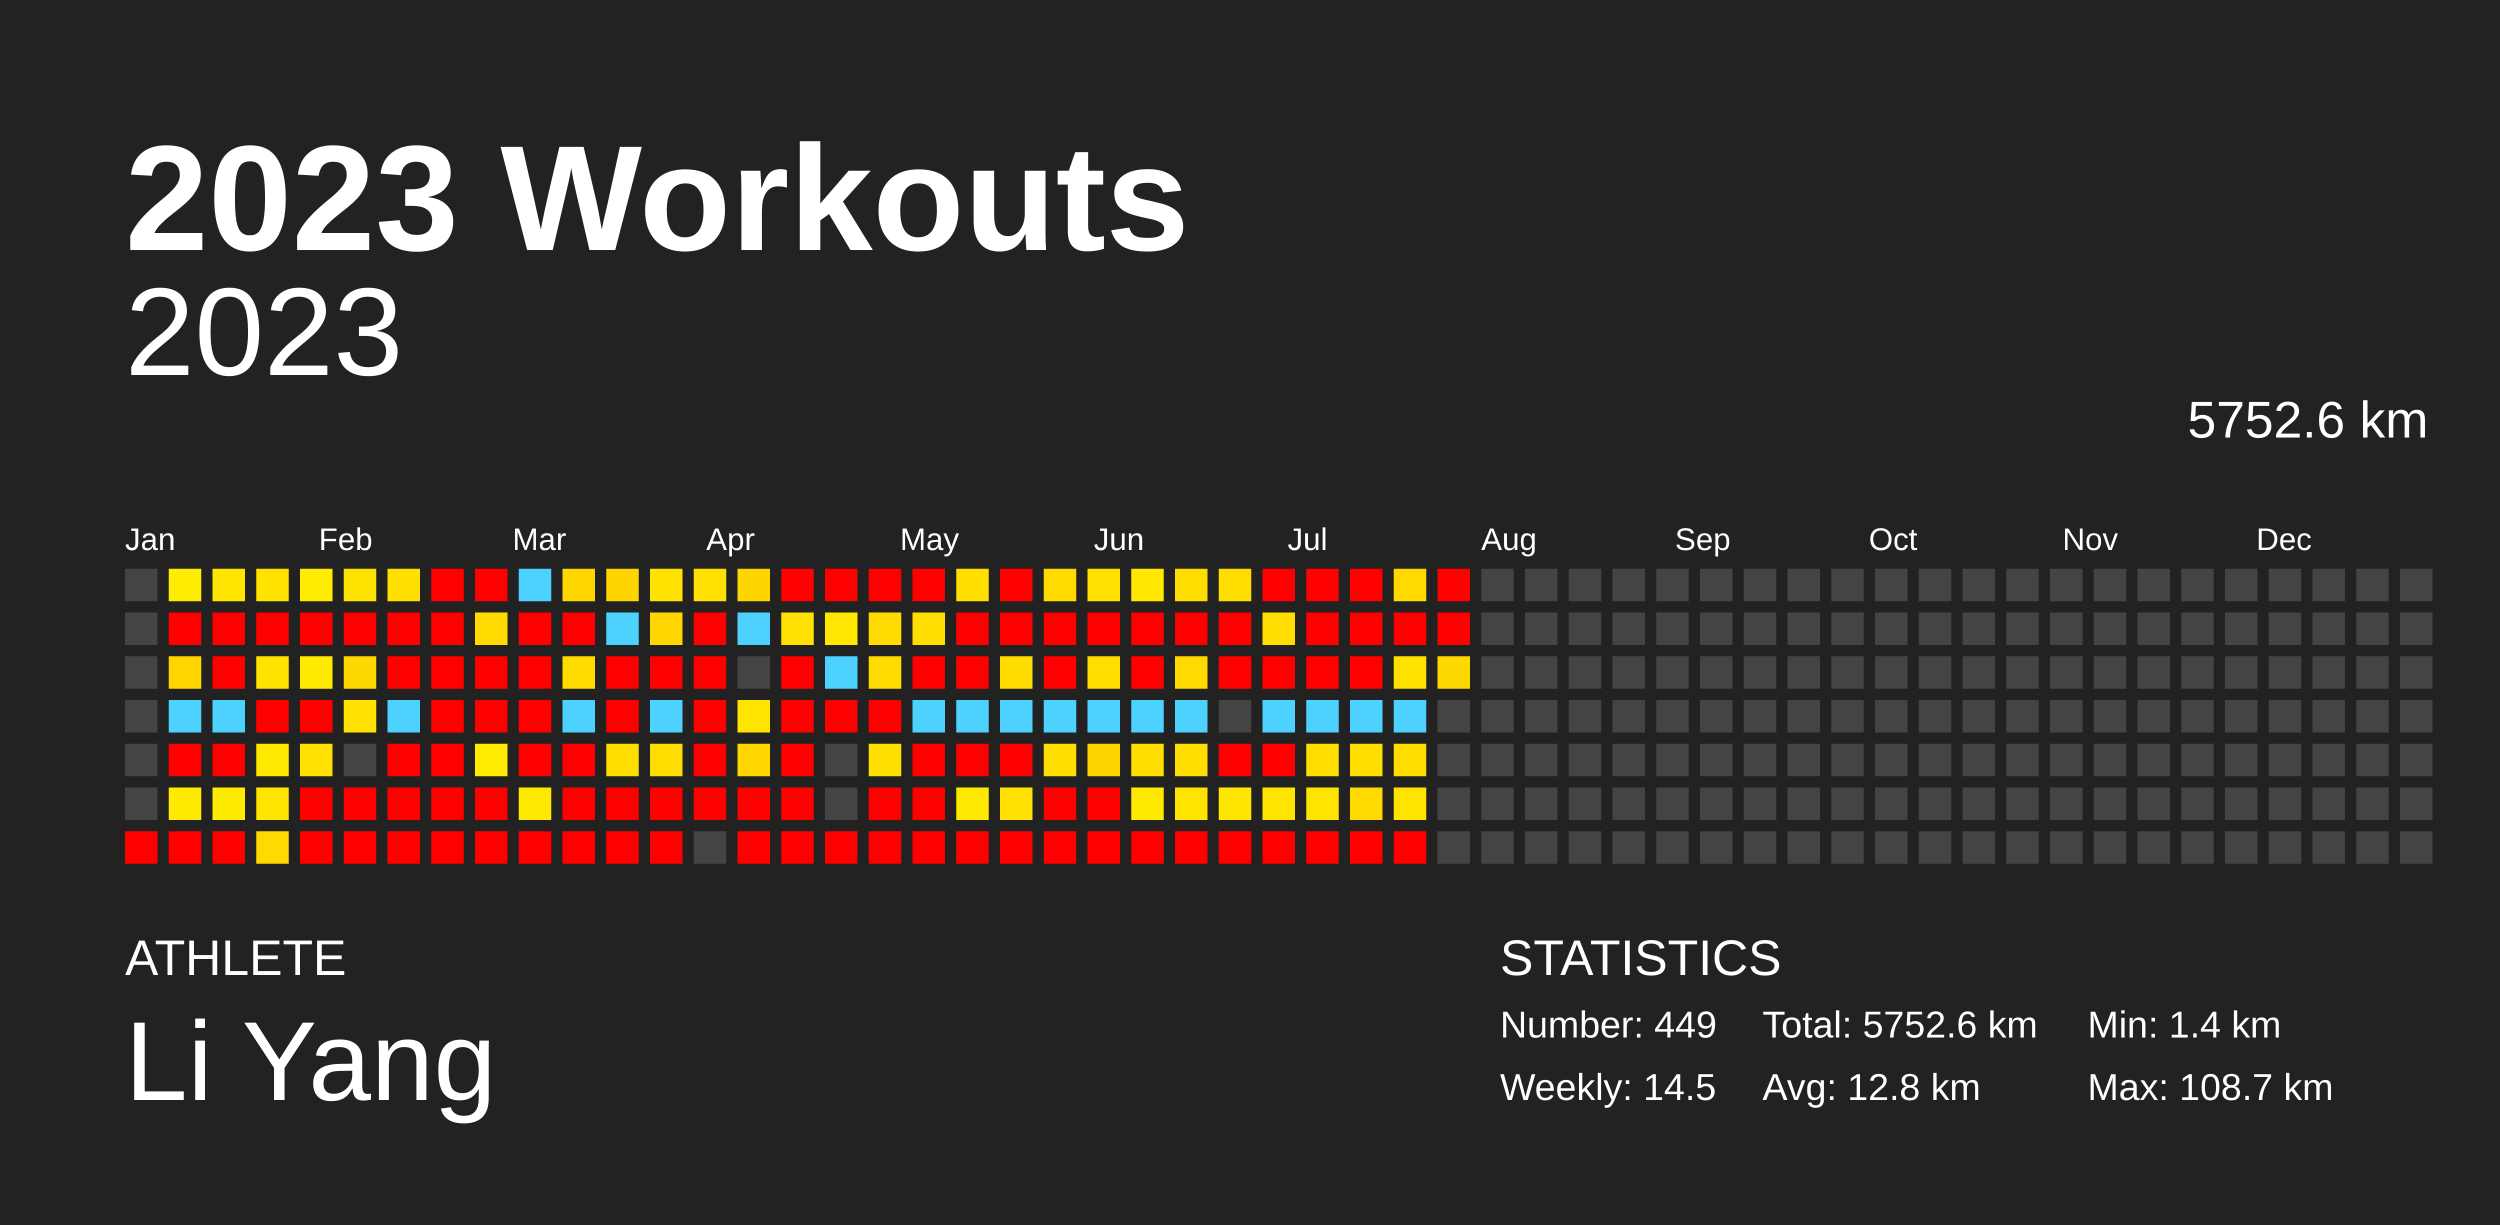
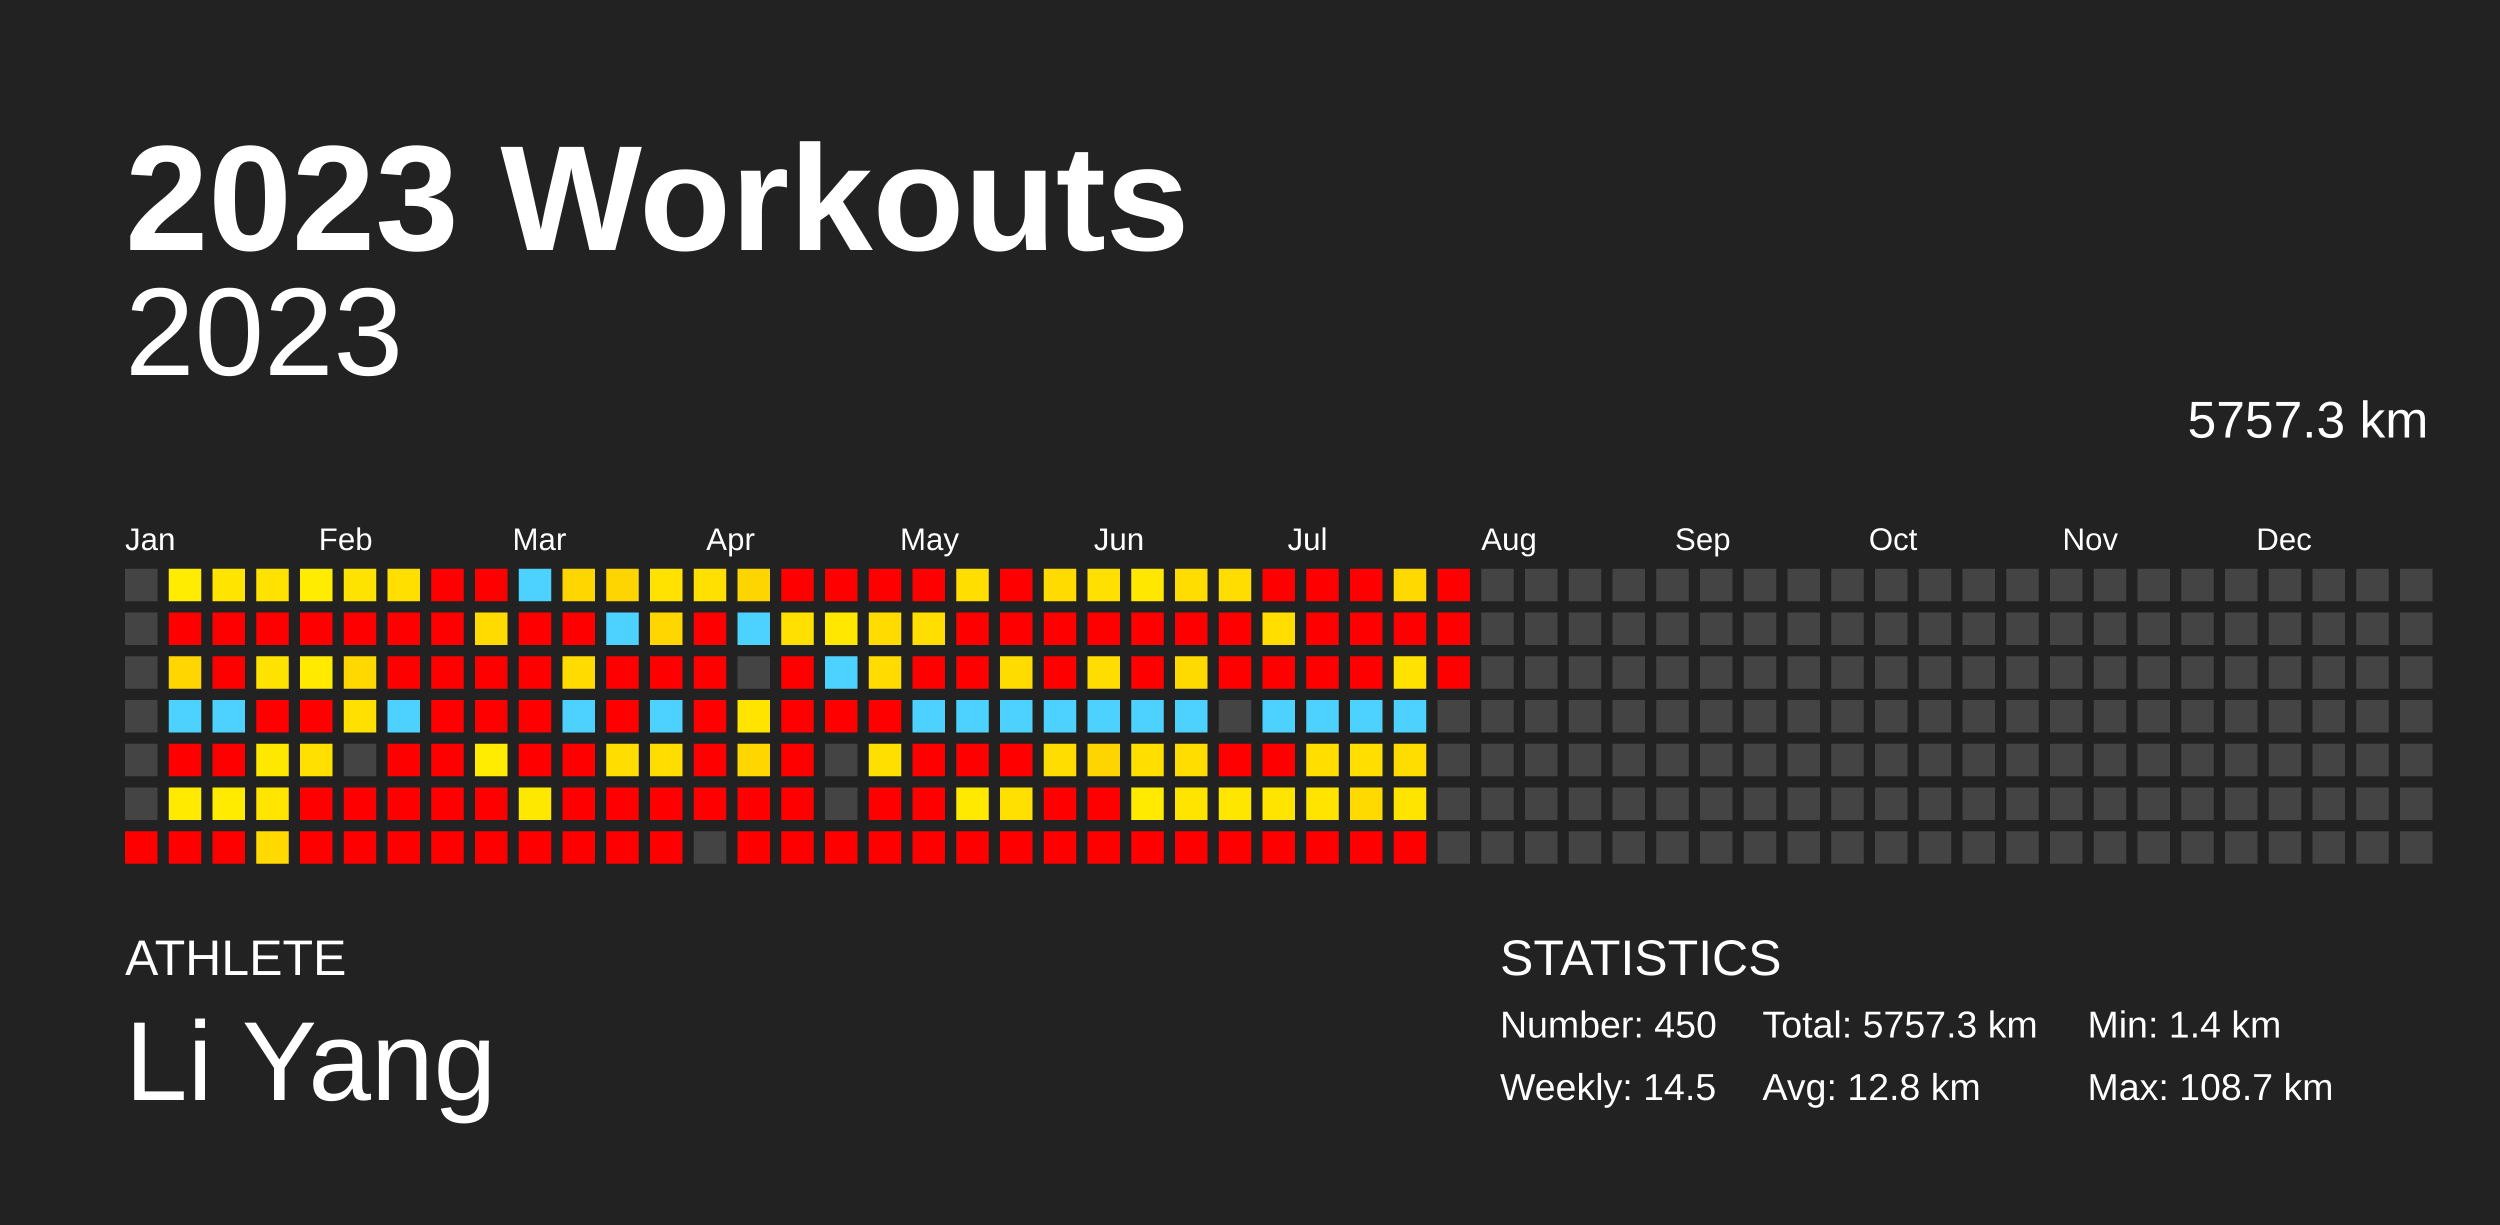
<svg xmlns="http://www.w3.org/2000/svg" baseProfile="full" height="98mm" version="1.1" viewBox="0,0,200,98" width="200mm">
  <defs />
  <rect fill="#222222" height="98" width="200" x="0" y="0" />
  <text fill="#FFFFFF" style="font-size:12px; font-family:Arial; font-weight:bold;" x="10" y="20">2023 Workouts</text>
  <text fill="#FFFFFF" style="font-size:4px; font-family:Arial" x="10" y="78">ATHLETE</text>
  <text fill="#FFFFFF" style="font-size:9px; font-family:Arial" x="10" y="88">Li Yang</text>
  <text fill="#FFFFFF" style="font-size:4px; font-family:Arial" x="120" y="78">STATISTICS</text>
-   <text fill="#FFFFFF" style="font-size:3px; font-family:Arial" x="120" y="83">Number: 449</text>
+   <text fill="#FFFFFF" style="font-size:3px; font-family:Arial" x="120" y="83">Number: 450</text>
  <text fill="#FFFFFF" style="font-size:3px; font-family:Arial" x="120" y="88">Weekly: 14.5</text>
-   <text fill="#FFFFFF" style="font-size:3px; font-family:Arial" x="141" y="83">Total: 5752.6 km</text>
+   <text fill="#FFFFFF" style="font-size:3px; font-family:Arial" x="141" y="83">Total: 5757.3 km</text>
  <text fill="#FFFFFF" style="font-size:3px; font-family:Arial" x="141" y="88">Avg: 12.8 km</text>
  <text fill="#FFFFFF" style="font-size:3px; font-family:Arial" x="167" y="83">Min: 1.4 km</text>
  <text fill="#FFFFFF" style="font-size:3px; font-family:Arial" x="167" y="88">Max: 108.7 km</text>
  <text alignment-baseline="hanging" fill="#FFFFFF" style="font-size:10.0px; font-family:Arial;" x="10" y="30">2023</text>
-   <text alignment-baseline="hanging" fill="#FFFFFF" style="font-size:4.125px; font-family:Arial;" x="175" y="35">5752.6 km</text>
+   <text alignment-baseline="hanging" fill="#FFFFFF" style="font-size:4.125px; font-family:Arial;" x="175" y="35">5757.3 km</text>
  <text fill="#FFFFFF" style="font-size:2.5px; font-family:Arial" x="10.0" y="44">Jan</text>
  <text fill="#FFFFFF" style="font-size:2.5px; font-family:Arial" x="25.5" y="44">Feb</text>
  <text fill="#FFFFFF" style="font-size:2.5px; font-family:Arial" x="41.0" y="44">Mar</text>
  <text fill="#FFFFFF" style="font-size:2.5px; font-family:Arial" x="56.5" y="44">Apr</text>
  <text fill="#FFFFFF" style="font-size:2.5px; font-family:Arial" x="72.0" y="44">May</text>
  <text fill="#FFFFFF" style="font-size:2.5px; font-family:Arial" x="87.5" y="44">Jun</text>
  <text fill="#FFFFFF" style="font-size:2.5px; font-family:Arial" x="103.0" y="44">Jul</text>
  <text fill="#FFFFFF" style="font-size:2.5px; font-family:Arial" x="118.5" y="44">Aug</text>
  <text fill="#FFFFFF" style="font-size:2.5px; font-family:Arial" x="134.0" y="44">Sep</text>
  <text fill="#FFFFFF" style="font-size:2.5px; font-family:Arial" x="149.5" y="44">Oct</text>
  <text fill="#FFFFFF" style="font-size:2.5px; font-family:Arial" x="165.0" y="44">Nov</text>
  <text fill="#FFFFFF" style="font-size:2.5px; font-family:Arial" x="180.5" y="44">Dec</text>
  <rect fill="#444444" height="2.6" width="2.6" x="10.0" y="45.5" />
  <rect fill="#444444" height="2.6" width="2.6" x="10.0" y="49.0" />
  <rect fill="#444444" height="2.6" width="2.6" x="10.0" y="52.5" />
  <rect fill="#444444" height="2.6" width="2.6" x="10.0" y="56.0" />
  <rect fill="#444444" height="2.6" width="2.6" x="10.0" y="59.5" />
  <rect fill="#444444" height="2.6" width="2.6" x="10.0" y="63.0" />
  <rect fill="red" height="2.6" width="2.6" x="10.0" y="66.5" />
  <rect fill="#ffec00" height="2.6" width="2.6" x="13.5" y="45.5" />
  <rect fill="red" height="2.6" width="2.6" x="13.5" y="49.0" />
  <rect fill="#ffd600" height="2.6" width="2.6" x="13.5" y="52.5" />
  <rect fill="#4dd2ff" height="2.6" width="2.6" x="13.5" y="56.0" />
  <rect fill="red" height="2.6" width="2.6" x="13.5" y="59.5" />
  <rect fill="#ffea00" height="2.6" width="2.6" x="13.5" y="63.0" />
  <rect fill="red" height="2.6" width="2.6" x="13.5" y="66.5" />
  <rect fill="#ffe400" height="2.6" width="2.6" x="17.0" y="45.5" />
  <rect fill="red" height="2.6" width="2.6" x="17.0" y="49.0" />
  <rect fill="red" height="2.6" width="2.6" x="17.0" y="52.5" />
  <rect fill="#4dd2ff" height="2.6" width="2.6" x="17.0" y="56.0" />
  <rect fill="red" height="2.6" width="2.6" x="17.0" y="59.5" />
  <rect fill="#ffeb00" height="2.6" width="2.6" x="17.0" y="63.0" />
  <rect fill="red" height="2.6" width="2.6" x="17.0" y="66.5" />
  <rect fill="#ffe200" height="2.6" width="2.6" x="20.5" y="45.5" />
  <rect fill="red" height="2.6" width="2.6" x="20.5" y="49.0" />
  <rect fill="#ffe300" height="2.6" width="2.6" x="20.5" y="52.5" />
  <rect fill="red" height="2.6" width="2.6" x="20.5" y="56.0" />
  <rect fill="#ffe800" height="2.6" width="2.6" x="20.5" y="59.5" />
  <rect fill="#ffe500" height="2.6" width="2.6" x="20.5" y="63.0" />
  <rect fill="#ffd900" height="2.6" width="2.6" x="20.5" y="66.5" />
  <rect fill="#ffec00" height="2.6" width="2.6" x="24.0" y="45.5" />
  <rect fill="red" height="2.6" width="2.6" x="24.0" y="49.0" />
  <rect fill="#ffea00" height="2.6" width="2.6" x="24.0" y="52.5" />
  <rect fill="red" height="2.6" width="2.6" x="24.0" y="56.0" />
  <rect fill="#ffe000" height="2.6" width="2.6" x="24.0" y="59.5" />
  <rect fill="red" height="2.6" width="2.6" x="24.0" y="63.0" />
  <rect fill="red" height="2.6" width="2.6" x="24.0" y="66.5" />
  <rect fill="#ffe300" height="2.6" width="2.6" x="27.5" y="45.5" />
  <rect fill="red" height="2.6" width="2.6" x="27.5" y="49.0" />
  <rect fill="#ffd800" height="2.6" width="2.6" x="27.5" y="52.5" />
  <rect fill="#ffe000" height="2.6" width="2.6" x="27.5" y="56.0" />
  <rect fill="#444444" height="2.6" width="2.6" x="27.5" y="59.5" />
  <rect fill="red" height="2.6" width="2.6" x="27.5" y="63.0" />
  <rect fill="red" height="2.6" width="2.6" x="27.5" y="66.5" />
  <rect fill="#ffdf00" height="2.6" width="2.6" x="31.0" y="45.5" />
  <rect fill="red" height="2.6" width="2.6" x="31.0" y="49.0" />
  <rect fill="red" height="2.6" width="2.6" x="31.0" y="52.5" />
  <rect fill="#4dd2ff" height="2.6" width="2.6" x="31.0" y="56.0" />
  <rect fill="red" height="2.6" width="2.6" x="31.0" y="59.5" />
  <rect fill="red" height="2.6" width="2.6" x="31.0" y="63.0" />
  <rect fill="red" height="2.6" width="2.6" x="31.0" y="66.5" />
  <rect fill="red" height="2.6" width="2.6" x="34.5" y="45.5" />
  <rect fill="red" height="2.6" width="2.6" x="34.5" y="49.0" />
  <rect fill="red" height="2.6" width="2.6" x="34.5" y="52.5" />
  <rect fill="red" height="2.6" width="2.6" x="34.5" y="56.0" />
  <rect fill="red" height="2.6" width="2.6" x="34.5" y="59.5" />
  <rect fill="red" height="2.6" width="2.6" x="34.5" y="63.0" />
  <rect fill="red" height="2.6" width="2.6" x="34.5" y="66.5" />
  <rect fill="red" height="2.6" width="2.6" x="38.0" y="45.5" />
  <rect fill="#ffdb00" height="2.6" width="2.6" x="38.0" y="49.0" />
  <rect fill="red" height="2.6" width="2.6" x="38.0" y="52.5" />
  <rect fill="red" height="2.6" width="2.6" x="38.0" y="56.0" />
  <rect fill="#ffec00" height="2.6" width="2.6" x="38.0" y="59.5" />
  <rect fill="red" height="2.6" width="2.6" x="38.0" y="63.0" />
  <rect fill="red" height="2.6" width="2.6" x="38.0" y="66.5" />
  <rect fill="#4dd2ff" height="2.6" width="2.6" x="41.5" y="45.5" />
  <rect fill="red" height="2.6" width="2.6" x="41.5" y="49.0" />
  <rect fill="red" height="2.6" width="2.6" x="41.5" y="52.5" />
  <rect fill="red" height="2.6" width="2.6" x="41.5" y="56.0" />
  <rect fill="red" height="2.6" width="2.6" x="41.5" y="59.5" />
  <rect fill="#ffe800" height="2.6" width="2.6" x="41.5" y="63.0" />
  <rect fill="red" height="2.6" width="2.6" x="41.5" y="66.5" />
  <rect fill="#ffd600" height="2.6" width="2.6" x="45.0" y="45.5" />
  <rect fill="red" height="2.6" width="2.6" x="45.0" y="49.0" />
  <rect fill="#ffdb00" height="2.6" width="2.6" x="45.0" y="52.5" />
  <rect fill="#4dd2ff" height="2.6" width="2.6" x="45.0" y="56.0" />
  <rect fill="red" height="2.6" width="2.6" x="45.0" y="59.5" />
  <rect fill="red" height="2.6" width="2.6" x="45.0" y="63.0" />
  <rect fill="red" height="2.6" width="2.6" x="45.0" y="66.5" />
  <rect fill="#ffd500" height="2.6" width="2.6" x="48.5" y="45.5" />
  <rect fill="#4dd2ff" height="2.6" width="2.6" x="48.5" y="49.0" />
  <rect fill="red" height="2.6" width="2.6" x="48.5" y="52.5" />
  <rect fill="red" height="2.6" width="2.6" x="48.5" y="56.0" />
  <rect fill="#ffdd00" height="2.6" width="2.6" x="48.5" y="59.5" />
  <rect fill="red" height="2.6" width="2.6" x="48.5" y="63.0" />
  <rect fill="red" height="2.6" width="2.6" x="48.5" y="66.5" />
  <rect fill="#ffe200" height="2.6" width="2.6" x="52.0" y="45.5" />
  <rect fill="#ffd600" height="2.6" width="2.6" x="52.0" y="49.0" />
  <rect fill="red" height="2.6" width="2.6" x="52.0" y="52.5" />
  <rect fill="#4dd2ff" height="2.6" width="2.6" x="52.0" y="56.0" />
  <rect fill="#ffdd00" height="2.6" width="2.6" x="52.0" y="59.5" />
  <rect fill="red" height="2.6" width="2.6" x="52.0" y="63.0" />
  <rect fill="red" height="2.6" width="2.6" x="52.0" y="66.5" />
  <rect fill="#ffe000" height="2.6" width="2.6" x="55.5" y="45.5" />
  <rect fill="red" height="2.6" width="2.6" x="55.5" y="49.0" />
  <rect fill="red" height="2.6" width="2.6" x="55.5" y="52.5" />
  <rect fill="red" height="2.6" width="2.6" x="55.5" y="56.0" />
  <rect fill="red" height="2.6" width="2.6" x="55.5" y="59.5" />
  <rect fill="red" height="2.6" width="2.6" x="55.5" y="63.0" />
  <rect fill="#444444" height="2.6" width="2.6" x="55.5" y="66.5" />
  <rect fill="#ffd500" height="2.6" width="2.6" x="59.0" y="45.5" />
  <rect fill="#4dd2ff" height="2.6" width="2.6" x="59.0" y="49.0" />
  <rect fill="#444444" height="2.6" width="2.6" x="59.0" y="52.5" />
  <rect fill="#ffe400" height="2.6" width="2.6" x="59.0" y="56.0" />
  <rect fill="#ffd600" height="2.6" width="2.6" x="59.0" y="59.5" />
  <rect fill="red" height="2.6" width="2.6" x="59.0" y="63.0" />
  <rect fill="red" height="2.6" width="2.6" x="59.0" y="66.5" />
  <rect fill="red" height="2.6" width="2.6" x="62.5" y="45.5" />
  <rect fill="#ffe000" height="2.6" width="2.6" x="62.5" y="49.0" />
  <rect fill="red" height="2.6" width="2.6" x="62.5" y="52.5" />
  <rect fill="red" height="2.6" width="2.6" x="62.5" y="56.0" />
  <rect fill="red" height="2.6" width="2.6" x="62.5" y="59.5" />
  <rect fill="red" height="2.6" width="2.6" x="62.5" y="63.0" />
  <rect fill="red" height="2.6" width="2.6" x="62.5" y="66.5" />
  <rect fill="red" height="2.6" width="2.6" x="66.0" y="45.5" />
  <rect fill="#ffe700" height="2.6" width="2.6" x="66.0" y="49.0" />
  <rect fill="#4dd2ff" height="2.6" width="2.6" x="66.0" y="52.5" />
  <rect fill="red" height="2.6" width="2.6" x="66.0" y="56.0" />
  <rect fill="#444444" height="2.6" width="2.6" x="66.0" y="59.5" />
  <rect fill="#444444" height="2.6" width="2.6" x="66.0" y="63.0" />
  <rect fill="red" height="2.6" width="2.6" x="66.0" y="66.5" />
  <rect fill="red" height="2.6" width="2.6" x="69.5" y="45.5" />
  <rect fill="#ffdb00" height="2.6" width="2.6" x="69.5" y="49.0" />
  <rect fill="#ffdb00" height="2.6" width="2.6" x="69.5" y="52.5" />
  <rect fill="red" height="2.6" width="2.6" x="69.5" y="56.0" />
  <rect fill="#ffdf00" height="2.6" width="2.6" x="69.5" y="59.5" />
  <rect fill="red" height="2.6" width="2.6" x="69.5" y="63.0" />
  <rect fill="red" height="2.6" width="2.6" x="69.5" y="66.5" />
  <rect fill="red" height="2.6" width="2.6" x="73.0" y="45.5" />
  <rect fill="#ffde00" height="2.6" width="2.6" x="73.0" y="49.0" />
  <rect fill="red" height="2.6" width="2.6" x="73.0" y="52.5" />
  <rect fill="#4dd2ff" height="2.6" width="2.6" x="73.0" y="56.0" />
  <rect fill="red" height="2.6" width="2.6" x="73.0" y="59.5" />
  <rect fill="red" height="2.6" width="2.6" x="73.0" y="63.0" />
  <rect fill="red" height="2.6" width="2.6" x="73.0" y="66.5" />
  <rect fill="#ffde00" height="2.6" width="2.6" x="76.5" y="45.5" />
  <rect fill="red" height="2.6" width="2.6" x="76.5" y="49.0" />
  <rect fill="red" height="2.6" width="2.6" x="76.5" y="52.5" />
  <rect fill="#4dd2ff" height="2.6" width="2.6" x="76.5" y="56.0" />
  <rect fill="red" height="2.6" width="2.6" x="76.5" y="59.5" />
  <rect fill="#ffe900" height="2.6" width="2.6" x="76.5" y="63.0" />
  <rect fill="red" height="2.6" width="2.6" x="76.5" y="66.5" />
  <rect fill="red" height="2.6" width="2.6" x="80.0" y="45.5" />
  <rect fill="red" height="2.6" width="2.6" x="80.0" y="49.0" />
  <rect fill="#ffdc00" height="2.6" width="2.6" x="80.0" y="52.5" />
  <rect fill="#4dd2ff" height="2.6" width="2.6" x="80.0" y="56.0" />
  <rect fill="red" height="2.6" width="2.6" x="80.0" y="59.5" />
  <rect fill="#ffe000" height="2.6" width="2.6" x="80.0" y="63.0" />
  <rect fill="red" height="2.6" width="2.6" x="80.0" y="66.5" />
  <rect fill="#ffdb00" height="2.6" width="2.6" x="83.5" y="45.5" />
  <rect fill="red" height="2.6" width="2.6" x="83.5" y="49.0" />
  <rect fill="red" height="2.6" width="2.6" x="83.5" y="52.5" />
  <rect fill="#4dd2ff" height="2.6" width="2.6" x="83.5" y="56.0" />
  <rect fill="#ffdd00" height="2.6" width="2.6" x="83.5" y="59.5" />
  <rect fill="red" height="2.6" width="2.6" x="83.5" y="63.0" />
  <rect fill="red" height="2.6" width="2.6" x="83.5" y="66.5" />
  <rect fill="#ffe000" height="2.6" width="2.6" x="87.0" y="45.5" />
  <rect fill="red" height="2.6" width="2.6" x="87.0" y="49.0" />
  <rect fill="#ffdd00" height="2.6" width="2.6" x="87.0" y="52.5" />
  <rect fill="#4dd2ff" height="2.6" width="2.6" x="87.0" y="56.0" />
  <rect fill="#ffd500" height="2.6" width="2.6" x="87.0" y="59.5" />
  <rect fill="red" height="2.6" width="2.6" x="87.0" y="63.0" />
  <rect fill="red" height="2.6" width="2.6" x="87.0" y="66.5" />
  <rect fill="#ffe700" height="2.6" width="2.6" x="90.5" y="45.5" />
  <rect fill="red" height="2.6" width="2.6" x="90.5" y="49.0" />
  <rect fill="red" height="2.6" width="2.6" x="90.5" y="52.5" />
  <rect fill="#4dd2ff" height="2.6" width="2.6" x="90.5" y="56.0" />
  <rect fill="#ffde00" height="2.6" width="2.6" x="90.5" y="59.5" />
  <rect fill="#ffea00" height="2.6" width="2.6" x="90.5" y="63.0" />
  <rect fill="red" height="2.6" width="2.6" x="90.5" y="66.5" />
  <rect fill="#ffdd00" height="2.6" width="2.6" x="94.0" y="45.5" />
  <rect fill="red" height="2.6" width="2.6" x="94.0" y="49.0" />
  <rect fill="#ffda00" height="2.6" width="2.6" x="94.0" y="52.5" />
  <rect fill="#4dd2ff" height="2.6" width="2.6" x="94.0" y="56.0" />
  <rect fill="#ffdd00" height="2.6" width="2.6" x="94.0" y="59.5" />
  <rect fill="#ffe400" height="2.6" width="2.6" x="94.0" y="63.0" />
  <rect fill="red" height="2.6" width="2.6" x="94.0" y="66.5" />
  <rect fill="#ffdd00" height="2.6" width="2.6" x="97.5" y="45.5" />
  <rect fill="red" height="2.6" width="2.6" x="97.5" y="49.0" />
  <rect fill="red" height="2.6" width="2.6" x="97.5" y="52.5" />
  <rect fill="#444444" height="2.6" width="2.6" x="97.5" y="56.0" />
  <rect fill="red" height="2.6" width="2.6" x="97.5" y="59.5" />
  <rect fill="#ffe600" height="2.6" width="2.6" x="97.5" y="63.0" />
  <rect fill="red" height="2.6" width="2.6" x="97.5" y="66.5" />
  <rect fill="red" height="2.6" width="2.6" x="101.0" y="45.5" />
  <rect fill="#ffde00" height="2.6" width="2.6" x="101.0" y="49.0" />
  <rect fill="red" height="2.6" width="2.6" x="101.0" y="52.5" />
  <rect fill="#4dd2ff" height="2.6" width="2.6" x="101.0" y="56.0" />
  <rect fill="red" height="2.6" width="2.6" x="101.0" y="59.5" />
  <rect fill="#ffe400" height="2.6" width="2.6" x="101.0" y="63.0" />
  <rect fill="red" height="2.6" width="2.6" x="101.0" y="66.5" />
  <rect fill="red" height="2.6" width="2.6" x="104.5" y="45.5" />
  <rect fill="red" height="2.6" width="2.6" x="104.5" y="49.0" />
  <rect fill="red" height="2.6" width="2.6" x="104.5" y="52.5" />
  <rect fill="#4dd2ff" height="2.6" width="2.6" x="104.5" y="56.0" />
  <rect fill="#ffde00" height="2.6" width="2.6" x="104.5" y="59.5" />
  <rect fill="#ffe400" height="2.6" width="2.6" x="104.5" y="63.0" />
  <rect fill="red" height="2.6" width="2.6" x="104.5" y="66.5" />
  <rect fill="red" height="2.6" width="2.6" x="108.0" y="45.5" />
  <rect fill="red" height="2.6" width="2.6" x="108.0" y="49.0" />
  <rect fill="red" height="2.6" width="2.6" x="108.0" y="52.5" />
  <rect fill="#4dd2ff" height="2.6" width="2.6" x="108.0" y="56.0" />
  <rect fill="#ffde00" height="2.6" width="2.6" x="108.0" y="59.5" />
  <rect fill="#ffda00" height="2.6" width="2.6" x="108.0" y="63.0" />
  <rect fill="red" height="2.6" width="2.6" x="108.0" y="66.5" />
  <rect fill="#ffd900" height="2.6" width="2.6" x="111.5" y="45.5" />
  <rect fill="red" height="2.6" width="2.6" x="111.5" y="49.0" />
  <rect fill="#ffe200" height="2.6" width="2.6" x="111.5" y="52.5" />
  <rect fill="#4dd2ff" height="2.6" width="2.6" x="111.5" y="56.0" />
  <rect fill="#ffdd00" height="2.6" width="2.6" x="111.5" y="59.5" />
  <rect fill="#ffe400" height="2.6" width="2.6" x="111.5" y="63.0" />
  <rect fill="red" height="2.6" width="2.6" x="111.5" y="66.5" />
  <rect fill="red" height="2.6" width="2.6" x="115.0" y="45.5" />
  <rect fill="red" height="2.6" width="2.6" x="115.0" y="49.0" />
-   <rect fill="#ffd800" height="2.6" width="2.6" x="115.0" y="52.5" />
+   <rect fill="red" height="2.6" width="2.6" x="115.0" y="52.5" />
  <rect fill="#444444" height="2.6" width="2.6" x="115.0" y="56.0" />
  <rect fill="#444444" height="2.6" width="2.6" x="115.0" y="59.5" />
  <rect fill="#444444" height="2.6" width="2.6" x="115.0" y="63.0" />
  <rect fill="#444444" height="2.6" width="2.6" x="115.0" y="66.5" />
  <rect fill="#444444" height="2.6" width="2.6" x="118.5" y="45.5" />
  <rect fill="#444444" height="2.6" width="2.6" x="118.5" y="49.0" />
  <rect fill="#444444" height="2.6" width="2.6" x="118.5" y="52.5" />
  <rect fill="#444444" height="2.6" width="2.6" x="118.5" y="56.0" />
  <rect fill="#444444" height="2.6" width="2.6" x="118.5" y="59.5" />
  <rect fill="#444444" height="2.6" width="2.6" x="118.5" y="63.0" />
  <rect fill="#444444" height="2.6" width="2.6" x="118.5" y="66.5" />
  <rect fill="#444444" height="2.6" width="2.6" x="122.0" y="45.5" />
  <rect fill="#444444" height="2.6" width="2.6" x="122.0" y="49.0" />
  <rect fill="#444444" height="2.6" width="2.6" x="122.0" y="52.5" />
  <rect fill="#444444" height="2.6" width="2.6" x="122.0" y="56.0" />
  <rect fill="#444444" height="2.6" width="2.6" x="122.0" y="59.5" />
  <rect fill="#444444" height="2.6" width="2.6" x="122.0" y="63.0" />
  <rect fill="#444444" height="2.6" width="2.6" x="122.0" y="66.5" />
  <rect fill="#444444" height="2.6" width="2.6" x="125.5" y="45.5" />
  <rect fill="#444444" height="2.6" width="2.6" x="125.5" y="49.0" />
  <rect fill="#444444" height="2.6" width="2.6" x="125.5" y="52.5" />
  <rect fill="#444444" height="2.6" width="2.6" x="125.5" y="56.0" />
  <rect fill="#444444" height="2.6" width="2.6" x="125.5" y="59.5" />
  <rect fill="#444444" height="2.6" width="2.6" x="125.5" y="63.0" />
  <rect fill="#444444" height="2.6" width="2.6" x="125.5" y="66.5" />
  <rect fill="#444444" height="2.6" width="2.6" x="129.0" y="45.5" />
  <rect fill="#444444" height="2.6" width="2.6" x="129.0" y="49.0" />
  <rect fill="#444444" height="2.6" width="2.6" x="129.0" y="52.5" />
  <rect fill="#444444" height="2.6" width="2.6" x="129.0" y="56.0" />
  <rect fill="#444444" height="2.6" width="2.6" x="129.0" y="59.5" />
  <rect fill="#444444" height="2.6" width="2.6" x="129.0" y="63.0" />
  <rect fill="#444444" height="2.6" width="2.6" x="129.0" y="66.5" />
  <rect fill="#444444" height="2.6" width="2.6" x="132.5" y="45.5" />
  <rect fill="#444444" height="2.6" width="2.6" x="132.5" y="49.0" />
  <rect fill="#444444" height="2.6" width="2.6" x="132.5" y="52.5" />
  <rect fill="#444444" height="2.6" width="2.6" x="132.5" y="56.0" />
  <rect fill="#444444" height="2.6" width="2.6" x="132.5" y="59.5" />
  <rect fill="#444444" height="2.6" width="2.6" x="132.5" y="63.0" />
  <rect fill="#444444" height="2.6" width="2.6" x="132.5" y="66.5" />
  <rect fill="#444444" height="2.6" width="2.6" x="136.0" y="45.5" />
  <rect fill="#444444" height="2.6" width="2.6" x="136.0" y="49.0" />
  <rect fill="#444444" height="2.6" width="2.6" x="136.0" y="52.5" />
  <rect fill="#444444" height="2.6" width="2.6" x="136.0" y="56.0" />
  <rect fill="#444444" height="2.6" width="2.6" x="136.0" y="59.5" />
  <rect fill="#444444" height="2.6" width="2.6" x="136.0" y="63.0" />
  <rect fill="#444444" height="2.6" width="2.6" x="136.0" y="66.5" />
  <rect fill="#444444" height="2.6" width="2.6" x="139.5" y="45.5" />
  <rect fill="#444444" height="2.6" width="2.6" x="139.5" y="49.0" />
  <rect fill="#444444" height="2.6" width="2.6" x="139.5" y="52.5" />
  <rect fill="#444444" height="2.6" width="2.6" x="139.5" y="56.0" />
  <rect fill="#444444" height="2.6" width="2.6" x="139.5" y="59.5" />
  <rect fill="#444444" height="2.6" width="2.6" x="139.5" y="63.0" />
  <rect fill="#444444" height="2.6" width="2.6" x="139.5" y="66.5" />
  <rect fill="#444444" height="2.6" width="2.6" x="143.0" y="45.5" />
  <rect fill="#444444" height="2.6" width="2.6" x="143.0" y="49.0" />
  <rect fill="#444444" height="2.6" width="2.6" x="143.0" y="52.5" />
  <rect fill="#444444" height="2.6" width="2.6" x="143.0" y="56.0" />
  <rect fill="#444444" height="2.6" width="2.6" x="143.0" y="59.5" />
  <rect fill="#444444" height="2.6" width="2.6" x="143.0" y="63.0" />
  <rect fill="#444444" height="2.6" width="2.6" x="143.0" y="66.5" />
  <rect fill="#444444" height="2.6" width="2.6" x="146.5" y="45.5" />
  <rect fill="#444444" height="2.6" width="2.6" x="146.5" y="49.0" />
  <rect fill="#444444" height="2.6" width="2.6" x="146.5" y="52.5" />
  <rect fill="#444444" height="2.6" width="2.6" x="146.5" y="56.0" />
  <rect fill="#444444" height="2.6" width="2.6" x="146.5" y="59.5" />
  <rect fill="#444444" height="2.6" width="2.6" x="146.5" y="63.0" />
  <rect fill="#444444" height="2.6" width="2.6" x="146.5" y="66.5" />
  <rect fill="#444444" height="2.6" width="2.6" x="150.0" y="45.5" />
  <rect fill="#444444" height="2.6" width="2.6" x="150.0" y="49.0" />
  <rect fill="#444444" height="2.6" width="2.6" x="150.0" y="52.5" />
  <rect fill="#444444" height="2.6" width="2.6" x="150.0" y="56.0" />
  <rect fill="#444444" height="2.6" width="2.6" x="150.0" y="59.5" />
  <rect fill="#444444" height="2.6" width="2.6" x="150.0" y="63.0" />
  <rect fill="#444444" height="2.6" width="2.6" x="150.0" y="66.5" />
  <rect fill="#444444" height="2.6" width="2.6" x="153.5" y="45.5" />
  <rect fill="#444444" height="2.6" width="2.6" x="153.5" y="49.0" />
  <rect fill="#444444" height="2.6" width="2.6" x="153.5" y="52.5" />
  <rect fill="#444444" height="2.6" width="2.6" x="153.5" y="56.0" />
  <rect fill="#444444" height="2.6" width="2.6" x="153.5" y="59.5" />
  <rect fill="#444444" height="2.6" width="2.6" x="153.5" y="63.0" />
  <rect fill="#444444" height="2.6" width="2.6" x="153.5" y="66.5" />
  <rect fill="#444444" height="2.6" width="2.6" x="157.0" y="45.5" />
  <rect fill="#444444" height="2.6" width="2.6" x="157.0" y="49.0" />
  <rect fill="#444444" height="2.6" width="2.6" x="157.0" y="52.5" />
  <rect fill="#444444" height="2.6" width="2.6" x="157.0" y="56.0" />
  <rect fill="#444444" height="2.6" width="2.6" x="157.0" y="59.5" />
  <rect fill="#444444" height="2.6" width="2.6" x="157.0" y="63.0" />
  <rect fill="#444444" height="2.6" width="2.6" x="157.0" y="66.5" />
  <rect fill="#444444" height="2.6" width="2.6" x="160.5" y="45.5" />
  <rect fill="#444444" height="2.6" width="2.6" x="160.5" y="49.0" />
  <rect fill="#444444" height="2.6" width="2.6" x="160.5" y="52.5" />
  <rect fill="#444444" height="2.6" width="2.6" x="160.5" y="56.0" />
  <rect fill="#444444" height="2.6" width="2.6" x="160.5" y="59.5" />
  <rect fill="#444444" height="2.6" width="2.6" x="160.5" y="63.0" />
  <rect fill="#444444" height="2.6" width="2.6" x="160.5" y="66.5" />
  <rect fill="#444444" height="2.6" width="2.6" x="164.0" y="45.5" />
  <rect fill="#444444" height="2.6" width="2.6" x="164.0" y="49.0" />
  <rect fill="#444444" height="2.6" width="2.6" x="164.0" y="52.5" />
  <rect fill="#444444" height="2.6" width="2.6" x="164.0" y="56.0" />
  <rect fill="#444444" height="2.6" width="2.6" x="164.0" y="59.5" />
  <rect fill="#444444" height="2.6" width="2.6" x="164.0" y="63.0" />
  <rect fill="#444444" height="2.6" width="2.6" x="164.0" y="66.5" />
  <rect fill="#444444" height="2.6" width="2.6" x="167.5" y="45.5" />
  <rect fill="#444444" height="2.6" width="2.6" x="167.5" y="49.0" />
  <rect fill="#444444" height="2.6" width="2.6" x="167.5" y="52.5" />
  <rect fill="#444444" height="2.6" width="2.6" x="167.5" y="56.0" />
  <rect fill="#444444" height="2.6" width="2.6" x="167.5" y="59.5" />
  <rect fill="#444444" height="2.6" width="2.6" x="167.5" y="63.0" />
  <rect fill="#444444" height="2.6" width="2.6" x="167.5" y="66.5" />
  <rect fill="#444444" height="2.6" width="2.6" x="171.0" y="45.5" />
  <rect fill="#444444" height="2.6" width="2.6" x="171.0" y="49.0" />
  <rect fill="#444444" height="2.6" width="2.6" x="171.0" y="52.5" />
  <rect fill="#444444" height="2.6" width="2.6" x="171.0" y="56.0" />
  <rect fill="#444444" height="2.6" width="2.6" x="171.0" y="59.5" />
  <rect fill="#444444" height="2.6" width="2.6" x="171.0" y="63.0" />
  <rect fill="#444444" height="2.6" width="2.6" x="171.0" y="66.5" />
  <rect fill="#444444" height="2.6" width="2.6" x="174.5" y="45.5" />
  <rect fill="#444444" height="2.6" width="2.6" x="174.5" y="49.0" />
  <rect fill="#444444" height="2.6" width="2.6" x="174.5" y="52.5" />
  <rect fill="#444444" height="2.6" width="2.6" x="174.5" y="56.0" />
  <rect fill="#444444" height="2.6" width="2.6" x="174.5" y="59.5" />
  <rect fill="#444444" height="2.6" width="2.6" x="174.5" y="63.0" />
  <rect fill="#444444" height="2.6" width="2.6" x="174.5" y="66.5" />
  <rect fill="#444444" height="2.6" width="2.6" x="178.0" y="45.5" />
  <rect fill="#444444" height="2.6" width="2.6" x="178.0" y="49.0" />
  <rect fill="#444444" height="2.6" width="2.6" x="178.0" y="52.5" />
  <rect fill="#444444" height="2.6" width="2.6" x="178.0" y="56.0" />
  <rect fill="#444444" height="2.6" width="2.6" x="178.0" y="59.5" />
  <rect fill="#444444" height="2.6" width="2.6" x="178.0" y="63.0" />
  <rect fill="#444444" height="2.6" width="2.6" x="178.0" y="66.5" />
  <rect fill="#444444" height="2.6" width="2.6" x="181.5" y="45.5" />
  <rect fill="#444444" height="2.6" width="2.6" x="181.5" y="49.0" />
  <rect fill="#444444" height="2.6" width="2.6" x="181.5" y="52.5" />
  <rect fill="#444444" height="2.6" width="2.6" x="181.5" y="56.0" />
  <rect fill="#444444" height="2.6" width="2.6" x="181.5" y="59.5" />
  <rect fill="#444444" height="2.6" width="2.6" x="181.5" y="63.0" />
  <rect fill="#444444" height="2.6" width="2.6" x="181.5" y="66.5" />
  <rect fill="#444444" height="2.6" width="2.6" x="185.0" y="45.5" />
  <rect fill="#444444" height="2.6" width="2.6" x="185.0" y="49.0" />
  <rect fill="#444444" height="2.6" width="2.6" x="185.0" y="52.5" />
  <rect fill="#444444" height="2.6" width="2.6" x="185.0" y="56.0" />
  <rect fill="#444444" height="2.6" width="2.6" x="185.0" y="59.5" />
  <rect fill="#444444" height="2.6" width="2.6" x="185.0" y="63.0" />
  <rect fill="#444444" height="2.6" width="2.6" x="185.0" y="66.5" />
  <rect fill="#444444" height="2.6" width="2.6" x="188.5" y="45.5" />
  <rect fill="#444444" height="2.6" width="2.6" x="188.5" y="49.0" />
  <rect fill="#444444" height="2.6" width="2.6" x="188.5" y="52.5" />
  <rect fill="#444444" height="2.6" width="2.6" x="188.5" y="56.0" />
  <rect fill="#444444" height="2.6" width="2.6" x="188.5" y="59.5" />
  <rect fill="#444444" height="2.6" width="2.6" x="188.5" y="63.0" />
  <rect fill="#444444" height="2.6" width="2.6" x="188.5" y="66.5" />
  <rect fill="#444444" height="2.6" width="2.6" x="192.0" y="45.5" />
  <rect fill="#444444" height="2.6" width="2.6" x="192.0" y="49.0" />
  <rect fill="#444444" height="2.6" width="2.6" x="192.0" y="52.5" />
  <rect fill="#444444" height="2.6" width="2.6" x="192.0" y="56.0" />
  <rect fill="#444444" height="2.6" width="2.6" x="192.0" y="59.5" />
  <rect fill="#444444" height="2.6" width="2.6" x="192.0" y="63.0" />
  <rect fill="#444444" height="2.6" width="2.6" x="192.0" y="66.5" />
</svg>
